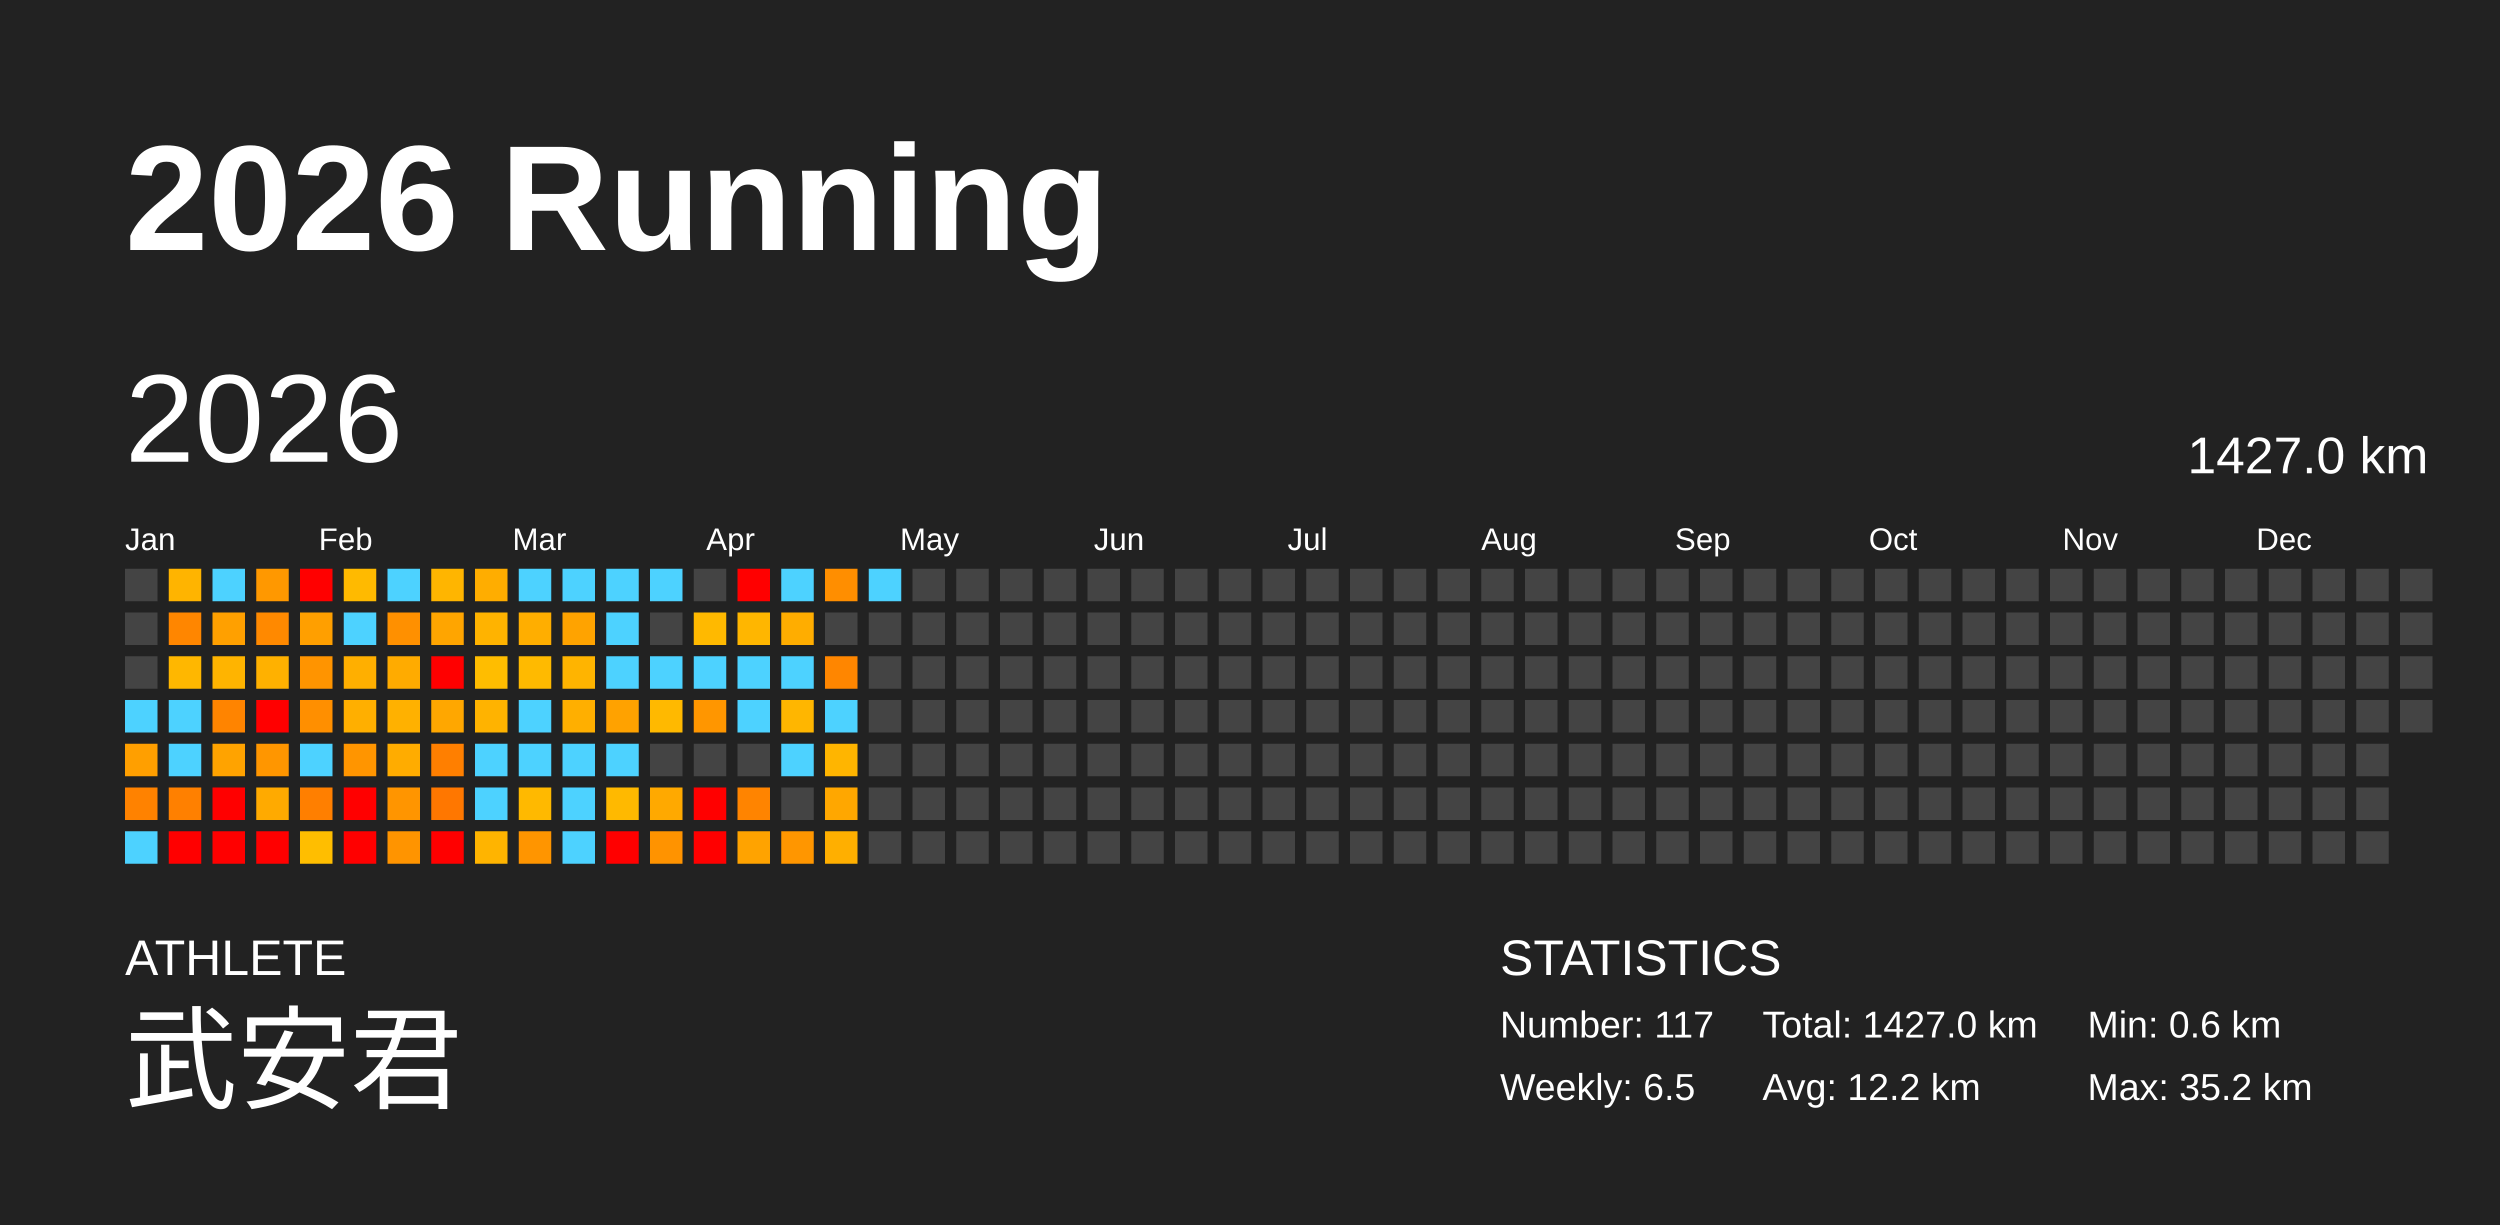
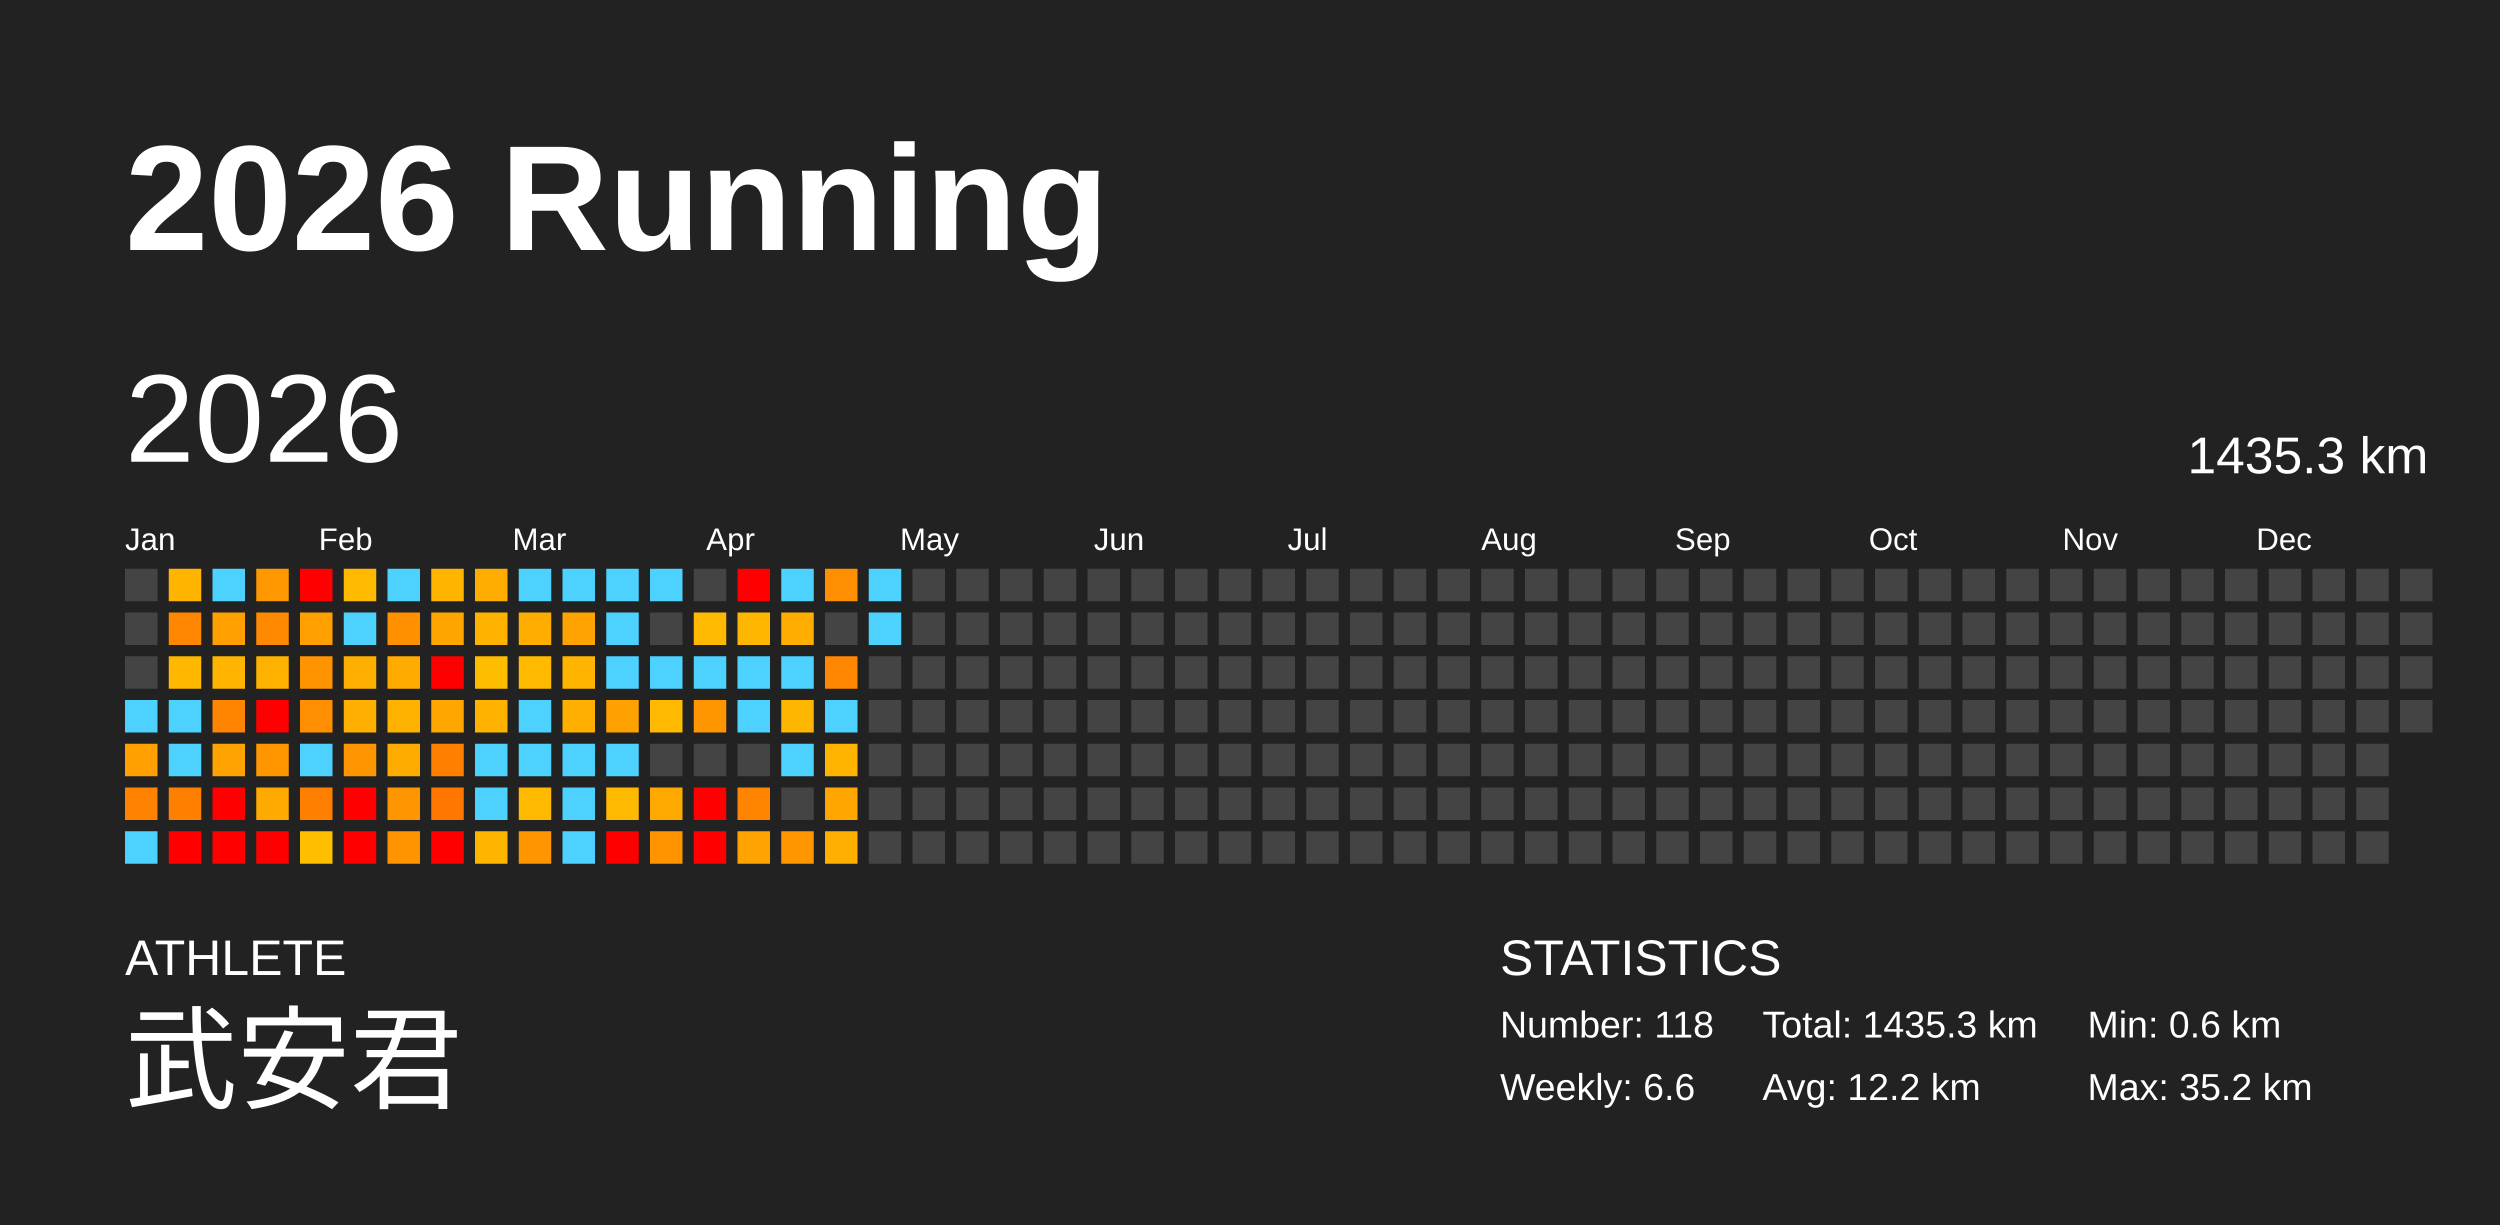
<svg xmlns="http://www.w3.org/2000/svg" baseProfile="full" height="98mm" version="1.1" viewBox="0,0,200,98" width="200mm">
  <defs />
  <rect fill="#222222" height="98" width="200" x="0" y="0" />
  <text fill="#FFFFFF" style="font-size:12px; font-family:Arial; font-weight:bold;" x="10" y="20">2026 Running</text>
  <text fill="#FFFFFF" style="font-size:4px; font-family:Arial" x="10" y="78">ATHLETE</text>
  <text fill="#FFFFFF" style="font-size:9px; font-family:Arial" x="10" y="88">武安君</text>
  <text fill="#FFFFFF" style="font-size:4px; font-family:Arial" x="120" y="78">STATISTICS</text>
-   <text fill="#FFFFFF" style="font-size:3px; font-family:Arial" x="120" y="83">Number: 117</text>
-   <text fill="#FFFFFF" style="font-size:3px; font-family:Arial" x="120" y="88">Weekly: 6.5</text>
-   <text fill="#FFFFFF" style="font-size:3px; font-family:Arial" x="141" y="83">Total: 1427.0 km</text>
+   <text fill="#FFFFFF" style="font-size:3px; font-family:Arial" x="120" y="83">Number: 118</text>
+   <text fill="#FFFFFF" style="font-size:3px; font-family:Arial" x="120" y="88">Weekly: 6.6</text>
+   <text fill="#FFFFFF" style="font-size:3px; font-family:Arial" x="141" y="83">Total: 1435.3 km</text>
  <text fill="#FFFFFF" style="font-size:3px; font-family:Arial" x="141" y="88">Avg: 12.2 km</text>
  <text fill="#FFFFFF" style="font-size:3px; font-family:Arial" x="167" y="83">Min: 0.6 km</text>
  <text fill="#FFFFFF" style="font-size:3px; font-family:Arial" x="167" y="88">Max: 35.2 km</text>
  <text dominant-baseline="hanging" fill="#FFFFFF" style="font-size:10.0px; font-family:Arial;" x="10" y="30">2026</text>
-   <text dominant-baseline="hanging" fill="#FFFFFF" style="font-size:4.125px; font-family:Arial;" x="175" y="35">1427.0 km</text>
+   <text dominant-baseline="hanging" fill="#FFFFFF" style="font-size:4.125px; font-family:Arial;" x="175" y="35">1435.3 km</text>
  <text fill="#FFFFFF" style="font-size:2.5px; font-family:Arial" x="10.0" y="44">Jan</text>
  <text fill="#FFFFFF" style="font-size:2.5px; font-family:Arial" x="25.5" y="44">Feb</text>
  <text fill="#FFFFFF" style="font-size:2.5px; font-family:Arial" x="41.0" y="44">Mar</text>
  <text fill="#FFFFFF" style="font-size:2.5px; font-family:Arial" x="56.5" y="44">Apr</text>
  <text fill="#FFFFFF" style="font-size:2.5px; font-family:Arial" x="72.0" y="44">May</text>
  <text fill="#FFFFFF" style="font-size:2.5px; font-family:Arial" x="87.5" y="44">Jun</text>
  <text fill="#FFFFFF" style="font-size:2.5px; font-family:Arial" x="103.0" y="44">Jul</text>
  <text fill="#FFFFFF" style="font-size:2.5px; font-family:Arial" x="118.5" y="44">Aug</text>
  <text fill="#FFFFFF" style="font-size:2.5px; font-family:Arial" x="134.0" y="44">Sep</text>
  <text fill="#FFFFFF" style="font-size:2.5px; font-family:Arial" x="149.5" y="44">Oct</text>
  <text fill="#FFFFFF" style="font-size:2.5px; font-family:Arial" x="165.0" y="44">Nov</text>
  <text fill="#FFFFFF" style="font-size:2.5px; font-family:Arial" x="180.5" y="44">Dec</text>
  <rect fill="#444444" height="2.6" width="2.6" x="10.0" y="45.5" />
  <rect fill="#444444" height="2.6" width="2.6" x="10.0" y="49.0" />
  <rect fill="#444444" height="2.6" width="2.6" x="10.0" y="52.5" />
  <rect fill="#4dd2ff" height="2.6" width="2.6" x="10.0" y="56.0" />
  <rect fill="#ff9f00" height="2.6" width="2.6" x="10.0" y="59.5" />
  <rect fill="#ff8200" height="2.6" width="2.6" x="10.0" y="63.0" />
  <rect fill="#4dd2ff" height="2.6" width="2.6" x="10.0" y="66.5" />
  <rect fill="#ffb400" height="2.6" width="2.6" x="13.5" y="45.5" />
  <rect fill="#ff8600" height="2.6" width="2.6" x="13.5" y="49.0" />
  <rect fill="#ffb700" height="2.6" width="2.6" x="13.5" y="52.5" />
  <rect fill="#4dd2ff" height="2.6" width="2.6" x="13.5" y="56.0" />
  <rect fill="#4dd2ff" height="2.6" width="2.6" x="13.5" y="59.5" />
  <rect fill="#ff8000" height="2.6" width="2.6" x="13.5" y="63.0" />
  <rect fill="red" height="2.6" width="2.6" x="13.5" y="66.5" />
  <rect fill="#4dd2ff" height="2.6" width="2.6" x="17.0" y="45.5" />
  <rect fill="#ffa000" height="2.6" width="2.6" x="17.0" y="49.0" />
  <rect fill="#ffb400" height="2.6" width="2.6" x="17.0" y="52.5" />
  <rect fill="#ff8400" height="2.6" width="2.6" x="17.0" y="56.0" />
  <rect fill="#ffa300" height="2.6" width="2.6" x="17.0" y="59.5" />
  <rect fill="red" height="2.6" width="2.6" x="17.0" y="63.0" />
  <rect fill="red" height="2.6" width="2.6" x="17.0" y="66.5" />
  <rect fill="#ff9800" height="2.6" width="2.6" x="20.5" y="45.5" />
  <rect fill="#ff8900" height="2.6" width="2.6" x="20.5" y="49.0" />
  <rect fill="#ffb100" height="2.6" width="2.6" x="20.5" y="52.5" />
  <rect fill="red" height="2.6" width="2.6" x="20.5" y="56.0" />
  <rect fill="#ff9600" height="2.6" width="2.6" x="20.5" y="59.5" />
  <rect fill="#ffaa00" height="2.6" width="2.6" x="20.5" y="63.0" />
  <rect fill="red" height="2.6" width="2.6" x="20.5" y="66.5" />
  <rect fill="red" height="2.6" width="2.6" x="24.0" y="45.5" />
  <rect fill="#ff9f00" height="2.6" width="2.6" x="24.0" y="49.0" />
  <rect fill="#ff9400" height="2.6" width="2.6" x="24.0" y="52.5" />
  <rect fill="#ff8f00" height="2.6" width="2.6" x="24.0" y="56.0" />
  <rect fill="#4dd2ff" height="2.6" width="2.6" x="24.0" y="59.5" />
  <rect fill="#ff7f00" height="2.6" width="2.6" x="24.0" y="63.0" />
  <rect fill="#ffbe00" height="2.6" width="2.6" x="24.0" y="66.5" />
  <rect fill="#ffba00" height="2.6" width="2.6" x="27.5" y="45.5" />
  <rect fill="#4dd2ff" height="2.6" width="2.6" x="27.5" y="49.0" />
  <rect fill="#ffaf00" height="2.6" width="2.6" x="27.5" y="52.5" />
  <rect fill="#ffaf00" height="2.6" width="2.6" x="27.5" y="56.0" />
  <rect fill="#ff9500" height="2.6" width="2.6" x="27.5" y="59.5" />
  <rect fill="red" height="2.6" width="2.6" x="27.5" y="63.0" />
  <rect fill="red" height="2.6" width="2.6" x="27.5" y="66.5" />
  <rect fill="#4dd2ff" height="2.6" width="2.6" x="31.0" y="45.5" />
  <rect fill="#ff9000" height="2.6" width="2.6" x="31.0" y="49.0" />
  <rect fill="#ffab00" height="2.6" width="2.6" x="31.0" y="52.5" />
  <rect fill="#ffb100" height="2.6" width="2.6" x="31.0" y="56.0" />
  <rect fill="#ffac00" height="2.6" width="2.6" x="31.0" y="59.5" />
  <rect fill="#ff9500" height="2.6" width="2.6" x="31.0" y="63.0" />
  <rect fill="#ff9400" height="2.6" width="2.6" x="31.0" y="66.5" />
  <rect fill="#ffb500" height="2.6" width="2.6" x="34.5" y="45.5" />
  <rect fill="#ffa500" height="2.6" width="2.6" x="34.5" y="49.0" />
  <rect fill="red" height="2.6" width="2.6" x="34.5" y="52.5" />
  <rect fill="#ffa700" height="2.6" width="2.6" x="34.5" y="56.0" />
  <rect fill="#ff7f00" height="2.6" width="2.6" x="34.5" y="59.5" />
  <rect fill="#ff7700" height="2.6" width="2.6" x="34.5" y="63.0" />
  <rect fill="red" height="2.6" width="2.6" x="34.5" y="66.5" />
  <rect fill="#ffad00" height="2.6" width="2.6" x="38.0" y="45.5" />
  <rect fill="#ffb300" height="2.6" width="2.6" x="38.0" y="49.0" />
  <rect fill="#ffbd00" height="2.6" width="2.6" x="38.0" y="52.5" />
  <rect fill="#ffb300" height="2.6" width="2.6" x="38.0" y="56.0" />
  <rect fill="#4dd2ff" height="2.6" width="2.6" x="38.0" y="59.5" />
  <rect fill="#4dd2ff" height="2.6" width="2.6" x="38.0" y="63.0" />
  <rect fill="#ffb400" height="2.6" width="2.6" x="38.0" y="66.5" />
  <rect fill="#4dd2ff" height="2.6" width="2.6" x="41.5" y="45.5" />
  <rect fill="#ffae00" height="2.6" width="2.6" x="41.5" y="49.0" />
  <rect fill="#ffba00" height="2.6" width="2.6" x="41.5" y="52.5" />
  <rect fill="#4dd2ff" height="2.6" width="2.6" x="41.5" y="56.0" />
  <rect fill="#4dd2ff" height="2.6" width="2.6" x="41.5" y="59.5" />
  <rect fill="#ffb900" height="2.6" width="2.6" x="41.5" y="63.0" />
  <rect fill="#ff9500" height="2.6" width="2.6" x="41.5" y="66.5" />
  <rect fill="#4dd2ff" height="2.6" width="2.6" x="45.0" y="45.5" />
  <rect fill="#ffa300" height="2.6" width="2.6" x="45.0" y="49.0" />
  <rect fill="#ffb400" height="2.6" width="2.6" x="45.0" y="52.5" />
  <rect fill="#ffaf00" height="2.6" width="2.6" x="45.0" y="56.0" />
  <rect fill="#4dd2ff" height="2.6" width="2.6" x="45.0" y="59.5" />
  <rect fill="#4dd2ff" height="2.6" width="2.6" x="45.0" y="63.0" />
  <rect fill="#4dd2ff" height="2.6" width="2.6" x="45.0" y="66.5" />
  <rect fill="#4dd2ff" height="2.6" width="2.6" x="48.5" y="45.5" />
  <rect fill="#4dd2ff" height="2.6" width="2.6" x="48.5" y="49.0" />
  <rect fill="#4dd2ff" height="2.6" width="2.6" x="48.5" y="52.5" />
  <rect fill="#ffa200" height="2.6" width="2.6" x="48.5" y="56.0" />
  <rect fill="#4dd2ff" height="2.6" width="2.6" x="48.5" y="59.5" />
  <rect fill="#ffb900" height="2.6" width="2.6" x="48.5" y="63.0" />
  <rect fill="red" height="2.6" width="2.6" x="48.5" y="66.5" />
  <rect fill="#4dd2ff" height="2.6" width="2.6" x="52.0" y="45.5" />
  <rect fill="#444444" height="2.6" width="2.6" x="52.0" y="49.0" />
  <rect fill="#4dd2ff" height="2.6" width="2.6" x="52.0" y="52.5" />
  <rect fill="#ffb900" height="2.6" width="2.6" x="52.0" y="56.0" />
  <rect fill="#444444" height="2.6" width="2.6" x="52.0" y="59.5" />
  <rect fill="#ffa900" height="2.6" width="2.6" x="52.0" y="63.0" />
  <rect fill="#ff9300" height="2.6" width="2.6" x="52.0" y="66.5" />
  <rect fill="#444444" height="2.6" width="2.6" x="55.5" y="45.5" />
  <rect fill="#ffb900" height="2.6" width="2.6" x="55.5" y="49.0" />
  <rect fill="#4dd2ff" height="2.6" width="2.6" x="55.5" y="52.5" />
  <rect fill="#ff9600" height="2.6" width="2.6" x="55.5" y="56.0" />
  <rect fill="#444444" height="2.6" width="2.6" x="55.5" y="59.5" />
  <rect fill="red" height="2.6" width="2.6" x="55.5" y="63.0" />
  <rect fill="red" height="2.6" width="2.6" x="55.5" y="66.5" />
  <rect fill="red" height="2.6" width="2.6" x="59.0" y="45.5" />
  <rect fill="#ffb600" height="2.6" width="2.6" x="59.0" y="49.0" />
  <rect fill="#4dd2ff" height="2.6" width="2.6" x="59.0" y="52.5" />
  <rect fill="#4dd2ff" height="2.6" width="2.6" x="59.0" y="56.0" />
  <rect fill="#444444" height="2.6" width="2.6" x="59.0" y="59.5" />
  <rect fill="#ff8400" height="2.6" width="2.6" x="59.0" y="63.0" />
  <rect fill="#ffa300" height="2.6" width="2.6" x="59.0" y="66.5" />
  <rect fill="#4dd2ff" height="2.6" width="2.6" x="62.5" y="45.5" />
  <rect fill="#ffad00" height="2.6" width="2.6" x="62.5" y="49.0" />
  <rect fill="#4dd2ff" height="2.6" width="2.6" x="62.5" y="52.5" />
  <rect fill="#ffb600" height="2.6" width="2.6" x="62.5" y="56.0" />
  <rect fill="#4dd2ff" height="2.6" width="2.6" x="62.5" y="59.5" />
  <rect fill="#444444" height="2.6" width="2.6" x="62.5" y="63.0" />
  <rect fill="#ff9600" height="2.6" width="2.6" x="62.5" y="66.5" />
  <rect fill="#ff8e00" height="2.6" width="2.6" x="66.0" y="45.5" />
  <rect fill="#444444" height="2.6" width="2.6" x="66.0" y="49.0" />
  <rect fill="#ff8600" height="2.6" width="2.6" x="66.0" y="52.5" />
  <rect fill="#4dd2ff" height="2.6" width="2.6" x="66.0" y="56.0" />
  <rect fill="#ffb500" height="2.6" width="2.6" x="66.0" y="59.5" />
  <rect fill="#ffa700" height="2.6" width="2.6" x="66.0" y="63.0" />
  <rect fill="#ffaf00" height="2.6" width="2.6" x="66.0" y="66.5" />
  <rect fill="#4dd2ff" height="2.6" width="2.6" x="69.5" y="45.5" />
-   <rect fill="#444444" height="2.6" width="2.6" x="69.5" y="49.0" />
+   <rect fill="#4dd2ff" height="2.6" width="2.6" x="69.5" y="49.0" />
  <rect fill="#444444" height="2.6" width="2.6" x="69.5" y="52.5" />
  <rect fill="#444444" height="2.6" width="2.6" x="69.5" y="56.0" />
  <rect fill="#444444" height="2.6" width="2.6" x="69.5" y="59.5" />
  <rect fill="#444444" height="2.6" width="2.6" x="69.5" y="63.0" />
  <rect fill="#444444" height="2.6" width="2.6" x="69.5" y="66.5" />
  <rect fill="#444444" height="2.6" width="2.6" x="73.0" y="45.5" />
  <rect fill="#444444" height="2.6" width="2.6" x="73.0" y="49.0" />
  <rect fill="#444444" height="2.6" width="2.6" x="73.0" y="52.5" />
  <rect fill="#444444" height="2.6" width="2.6" x="73.0" y="56.0" />
  <rect fill="#444444" height="2.6" width="2.6" x="73.0" y="59.5" />
  <rect fill="#444444" height="2.6" width="2.6" x="73.0" y="63.0" />
  <rect fill="#444444" height="2.6" width="2.6" x="73.0" y="66.5" />
  <rect fill="#444444" height="2.6" width="2.6" x="76.5" y="45.5" />
  <rect fill="#444444" height="2.6" width="2.6" x="76.5" y="49.0" />
  <rect fill="#444444" height="2.6" width="2.6" x="76.5" y="52.5" />
  <rect fill="#444444" height="2.6" width="2.6" x="76.5" y="56.0" />
  <rect fill="#444444" height="2.6" width="2.6" x="76.5" y="59.5" />
  <rect fill="#444444" height="2.6" width="2.6" x="76.5" y="63.0" />
  <rect fill="#444444" height="2.6" width="2.6" x="76.5" y="66.5" />
  <rect fill="#444444" height="2.6" width="2.6" x="80.0" y="45.5" />
  <rect fill="#444444" height="2.6" width="2.6" x="80.0" y="49.0" />
  <rect fill="#444444" height="2.6" width="2.6" x="80.0" y="52.5" />
  <rect fill="#444444" height="2.6" width="2.6" x="80.0" y="56.0" />
  <rect fill="#444444" height="2.6" width="2.6" x="80.0" y="59.5" />
  <rect fill="#444444" height="2.6" width="2.6" x="80.0" y="63.0" />
  <rect fill="#444444" height="2.6" width="2.6" x="80.0" y="66.5" />
  <rect fill="#444444" height="2.6" width="2.6" x="83.5" y="45.5" />
  <rect fill="#444444" height="2.6" width="2.6" x="83.5" y="49.0" />
  <rect fill="#444444" height="2.6" width="2.6" x="83.5" y="52.5" />
  <rect fill="#444444" height="2.6" width="2.6" x="83.5" y="56.0" />
  <rect fill="#444444" height="2.6" width="2.6" x="83.5" y="59.5" />
  <rect fill="#444444" height="2.6" width="2.6" x="83.5" y="63.0" />
  <rect fill="#444444" height="2.6" width="2.6" x="83.5" y="66.5" />
  <rect fill="#444444" height="2.6" width="2.6" x="87.0" y="45.5" />
  <rect fill="#444444" height="2.6" width="2.6" x="87.0" y="49.0" />
  <rect fill="#444444" height="2.6" width="2.6" x="87.0" y="52.5" />
  <rect fill="#444444" height="2.6" width="2.6" x="87.0" y="56.0" />
  <rect fill="#444444" height="2.6" width="2.6" x="87.0" y="59.5" />
  <rect fill="#444444" height="2.6" width="2.6" x="87.0" y="63.0" />
  <rect fill="#444444" height="2.6" width="2.6" x="87.0" y="66.5" />
  <rect fill="#444444" height="2.6" width="2.6" x="90.5" y="45.5" />
  <rect fill="#444444" height="2.6" width="2.6" x="90.5" y="49.0" />
  <rect fill="#444444" height="2.6" width="2.6" x="90.5" y="52.5" />
  <rect fill="#444444" height="2.6" width="2.6" x="90.5" y="56.0" />
  <rect fill="#444444" height="2.6" width="2.6" x="90.5" y="59.5" />
  <rect fill="#444444" height="2.6" width="2.6" x="90.5" y="63.0" />
  <rect fill="#444444" height="2.6" width="2.6" x="90.5" y="66.5" />
  <rect fill="#444444" height="2.6" width="2.6" x="94.0" y="45.5" />
  <rect fill="#444444" height="2.6" width="2.6" x="94.0" y="49.0" />
  <rect fill="#444444" height="2.6" width="2.6" x="94.0" y="52.5" />
  <rect fill="#444444" height="2.6" width="2.6" x="94.0" y="56.0" />
  <rect fill="#444444" height="2.6" width="2.6" x="94.0" y="59.5" />
  <rect fill="#444444" height="2.6" width="2.6" x="94.0" y="63.0" />
  <rect fill="#444444" height="2.6" width="2.6" x="94.0" y="66.5" />
  <rect fill="#444444" height="2.6" width="2.6" x="97.5" y="45.5" />
  <rect fill="#444444" height="2.6" width="2.6" x="97.5" y="49.0" />
  <rect fill="#444444" height="2.6" width="2.6" x="97.5" y="52.5" />
  <rect fill="#444444" height="2.6" width="2.6" x="97.5" y="56.0" />
  <rect fill="#444444" height="2.6" width="2.6" x="97.5" y="59.5" />
  <rect fill="#444444" height="2.6" width="2.6" x="97.5" y="63.0" />
  <rect fill="#444444" height="2.6" width="2.6" x="97.5" y="66.5" />
  <rect fill="#444444" height="2.6" width="2.6" x="101.0" y="45.5" />
  <rect fill="#444444" height="2.6" width="2.6" x="101.0" y="49.0" />
  <rect fill="#444444" height="2.6" width="2.6" x="101.0" y="52.5" />
  <rect fill="#444444" height="2.6" width="2.6" x="101.0" y="56.0" />
  <rect fill="#444444" height="2.6" width="2.6" x="101.0" y="59.5" />
  <rect fill="#444444" height="2.6" width="2.6" x="101.0" y="63.0" />
  <rect fill="#444444" height="2.6" width="2.6" x="101.0" y="66.5" />
  <rect fill="#444444" height="2.6" width="2.6" x="104.5" y="45.5" />
  <rect fill="#444444" height="2.6" width="2.6" x="104.5" y="49.0" />
  <rect fill="#444444" height="2.6" width="2.6" x="104.5" y="52.5" />
  <rect fill="#444444" height="2.6" width="2.6" x="104.5" y="56.0" />
  <rect fill="#444444" height="2.6" width="2.6" x="104.5" y="59.5" />
  <rect fill="#444444" height="2.6" width="2.6" x="104.5" y="63.0" />
  <rect fill="#444444" height="2.6" width="2.6" x="104.5" y="66.5" />
  <rect fill="#444444" height="2.6" width="2.6" x="108.0" y="45.5" />
  <rect fill="#444444" height="2.6" width="2.6" x="108.0" y="49.0" />
  <rect fill="#444444" height="2.6" width="2.6" x="108.0" y="52.5" />
  <rect fill="#444444" height="2.6" width="2.6" x="108.0" y="56.0" />
  <rect fill="#444444" height="2.6" width="2.6" x="108.0" y="59.5" />
  <rect fill="#444444" height="2.6" width="2.6" x="108.0" y="63.0" />
  <rect fill="#444444" height="2.6" width="2.6" x="108.0" y="66.5" />
  <rect fill="#444444" height="2.6" width="2.6" x="111.5" y="45.5" />
  <rect fill="#444444" height="2.6" width="2.6" x="111.5" y="49.0" />
  <rect fill="#444444" height="2.6" width="2.6" x="111.5" y="52.5" />
  <rect fill="#444444" height="2.6" width="2.6" x="111.5" y="56.0" />
  <rect fill="#444444" height="2.6" width="2.6" x="111.5" y="59.5" />
  <rect fill="#444444" height="2.6" width="2.6" x="111.5" y="63.0" />
  <rect fill="#444444" height="2.6" width="2.6" x="111.5" y="66.5" />
  <rect fill="#444444" height="2.6" width="2.6" x="115.0" y="45.5" />
  <rect fill="#444444" height="2.6" width="2.6" x="115.0" y="49.0" />
  <rect fill="#444444" height="2.6" width="2.6" x="115.0" y="52.5" />
  <rect fill="#444444" height="2.6" width="2.6" x="115.0" y="56.0" />
  <rect fill="#444444" height="2.6" width="2.6" x="115.0" y="59.5" />
  <rect fill="#444444" height="2.6" width="2.6" x="115.0" y="63.0" />
  <rect fill="#444444" height="2.6" width="2.6" x="115.0" y="66.5" />
  <rect fill="#444444" height="2.6" width="2.6" x="118.5" y="45.5" />
  <rect fill="#444444" height="2.6" width="2.6" x="118.5" y="49.0" />
  <rect fill="#444444" height="2.6" width="2.6" x="118.5" y="52.5" />
  <rect fill="#444444" height="2.6" width="2.6" x="118.5" y="56.0" />
  <rect fill="#444444" height="2.6" width="2.6" x="118.5" y="59.5" />
  <rect fill="#444444" height="2.6" width="2.6" x="118.5" y="63.0" />
  <rect fill="#444444" height="2.6" width="2.6" x="118.5" y="66.5" />
  <rect fill="#444444" height="2.6" width="2.6" x="122.0" y="45.5" />
  <rect fill="#444444" height="2.6" width="2.6" x="122.0" y="49.0" />
  <rect fill="#444444" height="2.6" width="2.6" x="122.0" y="52.5" />
  <rect fill="#444444" height="2.6" width="2.6" x="122.0" y="56.0" />
  <rect fill="#444444" height="2.6" width="2.6" x="122.0" y="59.5" />
  <rect fill="#444444" height="2.6" width="2.6" x="122.0" y="63.0" />
  <rect fill="#444444" height="2.6" width="2.6" x="122.0" y="66.5" />
  <rect fill="#444444" height="2.6" width="2.6" x="125.5" y="45.5" />
  <rect fill="#444444" height="2.6" width="2.6" x="125.5" y="49.0" />
  <rect fill="#444444" height="2.6" width="2.6" x="125.5" y="52.5" />
  <rect fill="#444444" height="2.6" width="2.6" x="125.5" y="56.0" />
  <rect fill="#444444" height="2.6" width="2.6" x="125.5" y="59.5" />
  <rect fill="#444444" height="2.6" width="2.6" x="125.5" y="63.0" />
  <rect fill="#444444" height="2.6" width="2.6" x="125.5" y="66.5" />
  <rect fill="#444444" height="2.6" width="2.6" x="129.0" y="45.5" />
  <rect fill="#444444" height="2.6" width="2.6" x="129.0" y="49.0" />
  <rect fill="#444444" height="2.6" width="2.6" x="129.0" y="52.5" />
  <rect fill="#444444" height="2.6" width="2.6" x="129.0" y="56.0" />
  <rect fill="#444444" height="2.6" width="2.6" x="129.0" y="59.5" />
  <rect fill="#444444" height="2.6" width="2.6" x="129.0" y="63.0" />
  <rect fill="#444444" height="2.6" width="2.6" x="129.0" y="66.5" />
  <rect fill="#444444" height="2.6" width="2.6" x="132.5" y="45.5" />
  <rect fill="#444444" height="2.6" width="2.6" x="132.5" y="49.0" />
  <rect fill="#444444" height="2.6" width="2.6" x="132.5" y="52.5" />
  <rect fill="#444444" height="2.6" width="2.6" x="132.5" y="56.0" />
  <rect fill="#444444" height="2.6" width="2.6" x="132.5" y="59.5" />
  <rect fill="#444444" height="2.6" width="2.6" x="132.5" y="63.0" />
  <rect fill="#444444" height="2.6" width="2.6" x="132.5" y="66.5" />
  <rect fill="#444444" height="2.6" width="2.6" x="136.0" y="45.5" />
  <rect fill="#444444" height="2.6" width="2.6" x="136.0" y="49.0" />
  <rect fill="#444444" height="2.6" width="2.6" x="136.0" y="52.5" />
  <rect fill="#444444" height="2.6" width="2.6" x="136.0" y="56.0" />
  <rect fill="#444444" height="2.6" width="2.6" x="136.0" y="59.5" />
  <rect fill="#444444" height="2.6" width="2.6" x="136.0" y="63.0" />
  <rect fill="#444444" height="2.6" width="2.6" x="136.0" y="66.5" />
  <rect fill="#444444" height="2.6" width="2.6" x="139.5" y="45.5" />
  <rect fill="#444444" height="2.6" width="2.6" x="139.5" y="49.0" />
  <rect fill="#444444" height="2.6" width="2.6" x="139.5" y="52.5" />
  <rect fill="#444444" height="2.6" width="2.6" x="139.5" y="56.0" />
  <rect fill="#444444" height="2.6" width="2.6" x="139.5" y="59.5" />
  <rect fill="#444444" height="2.6" width="2.6" x="139.5" y="63.0" />
  <rect fill="#444444" height="2.6" width="2.6" x="139.5" y="66.5" />
  <rect fill="#444444" height="2.6" width="2.6" x="143.0" y="45.5" />
  <rect fill="#444444" height="2.6" width="2.6" x="143.0" y="49.0" />
  <rect fill="#444444" height="2.6" width="2.6" x="143.0" y="52.5" />
  <rect fill="#444444" height="2.6" width="2.6" x="143.0" y="56.0" />
  <rect fill="#444444" height="2.6" width="2.6" x="143.0" y="59.5" />
  <rect fill="#444444" height="2.6" width="2.6" x="143.0" y="63.0" />
  <rect fill="#444444" height="2.6" width="2.6" x="143.0" y="66.5" />
  <rect fill="#444444" height="2.6" width="2.6" x="146.5" y="45.5" />
  <rect fill="#444444" height="2.6" width="2.6" x="146.5" y="49.0" />
  <rect fill="#444444" height="2.6" width="2.6" x="146.5" y="52.5" />
  <rect fill="#444444" height="2.6" width="2.6" x="146.5" y="56.0" />
  <rect fill="#444444" height="2.6" width="2.6" x="146.5" y="59.5" />
  <rect fill="#444444" height="2.6" width="2.6" x="146.5" y="63.0" />
  <rect fill="#444444" height="2.6" width="2.6" x="146.5" y="66.5" />
  <rect fill="#444444" height="2.6" width="2.6" x="150.0" y="45.5" />
  <rect fill="#444444" height="2.6" width="2.6" x="150.0" y="49.0" />
  <rect fill="#444444" height="2.6" width="2.6" x="150.0" y="52.5" />
  <rect fill="#444444" height="2.6" width="2.6" x="150.0" y="56.0" />
  <rect fill="#444444" height="2.6" width="2.6" x="150.0" y="59.5" />
  <rect fill="#444444" height="2.6" width="2.6" x="150.0" y="63.0" />
  <rect fill="#444444" height="2.6" width="2.6" x="150.0" y="66.5" />
  <rect fill="#444444" height="2.6" width="2.6" x="153.5" y="45.5" />
  <rect fill="#444444" height="2.6" width="2.6" x="153.5" y="49.0" />
  <rect fill="#444444" height="2.6" width="2.6" x="153.5" y="52.5" />
  <rect fill="#444444" height="2.6" width="2.6" x="153.5" y="56.0" />
  <rect fill="#444444" height="2.6" width="2.6" x="153.5" y="59.5" />
  <rect fill="#444444" height="2.6" width="2.6" x="153.5" y="63.0" />
  <rect fill="#444444" height="2.6" width="2.6" x="153.5" y="66.5" />
  <rect fill="#444444" height="2.6" width="2.6" x="157.0" y="45.5" />
  <rect fill="#444444" height="2.6" width="2.6" x="157.0" y="49.0" />
  <rect fill="#444444" height="2.6" width="2.6" x="157.0" y="52.5" />
  <rect fill="#444444" height="2.6" width="2.6" x="157.0" y="56.0" />
  <rect fill="#444444" height="2.6" width="2.6" x="157.0" y="59.5" />
  <rect fill="#444444" height="2.6" width="2.6" x="157.0" y="63.0" />
  <rect fill="#444444" height="2.6" width="2.6" x="157.0" y="66.5" />
  <rect fill="#444444" height="2.6" width="2.6" x="160.5" y="45.5" />
  <rect fill="#444444" height="2.6" width="2.6" x="160.5" y="49.0" />
  <rect fill="#444444" height="2.6" width="2.6" x="160.5" y="52.5" />
  <rect fill="#444444" height="2.6" width="2.6" x="160.5" y="56.0" />
  <rect fill="#444444" height="2.6" width="2.6" x="160.5" y="59.5" />
  <rect fill="#444444" height="2.6" width="2.6" x="160.5" y="63.0" />
  <rect fill="#444444" height="2.6" width="2.6" x="160.5" y="66.5" />
  <rect fill="#444444" height="2.6" width="2.6" x="164.0" y="45.5" />
  <rect fill="#444444" height="2.6" width="2.6" x="164.0" y="49.0" />
  <rect fill="#444444" height="2.6" width="2.6" x="164.0" y="52.5" />
  <rect fill="#444444" height="2.6" width="2.6" x="164.0" y="56.0" />
  <rect fill="#444444" height="2.6" width="2.6" x="164.0" y="59.5" />
  <rect fill="#444444" height="2.6" width="2.6" x="164.0" y="63.0" />
  <rect fill="#444444" height="2.6" width="2.6" x="164.0" y="66.5" />
  <rect fill="#444444" height="2.6" width="2.6" x="167.5" y="45.5" />
  <rect fill="#444444" height="2.6" width="2.6" x="167.5" y="49.0" />
  <rect fill="#444444" height="2.6" width="2.6" x="167.5" y="52.5" />
  <rect fill="#444444" height="2.6" width="2.6" x="167.5" y="56.0" />
  <rect fill="#444444" height="2.6" width="2.6" x="167.5" y="59.5" />
  <rect fill="#444444" height="2.6" width="2.6" x="167.5" y="63.0" />
  <rect fill="#444444" height="2.6" width="2.6" x="167.5" y="66.5" />
  <rect fill="#444444" height="2.6" width="2.6" x="171.0" y="45.5" />
  <rect fill="#444444" height="2.6" width="2.6" x="171.0" y="49.0" />
  <rect fill="#444444" height="2.6" width="2.6" x="171.0" y="52.5" />
  <rect fill="#444444" height="2.6" width="2.6" x="171.0" y="56.0" />
  <rect fill="#444444" height="2.6" width="2.6" x="171.0" y="59.5" />
  <rect fill="#444444" height="2.6" width="2.6" x="171.0" y="63.0" />
  <rect fill="#444444" height="2.6" width="2.6" x="171.0" y="66.5" />
  <rect fill="#444444" height="2.6" width="2.6" x="174.5" y="45.5" />
  <rect fill="#444444" height="2.6" width="2.6" x="174.5" y="49.0" />
  <rect fill="#444444" height="2.6" width="2.6" x="174.5" y="52.5" />
  <rect fill="#444444" height="2.6" width="2.6" x="174.5" y="56.0" />
  <rect fill="#444444" height="2.6" width="2.6" x="174.5" y="59.5" />
  <rect fill="#444444" height="2.6" width="2.6" x="174.5" y="63.0" />
  <rect fill="#444444" height="2.6" width="2.6" x="174.5" y="66.5" />
  <rect fill="#444444" height="2.6" width="2.6" x="178.0" y="45.5" />
  <rect fill="#444444" height="2.6" width="2.6" x="178.0" y="49.0" />
  <rect fill="#444444" height="2.6" width="2.6" x="178.0" y="52.5" />
  <rect fill="#444444" height="2.6" width="2.6" x="178.0" y="56.0" />
  <rect fill="#444444" height="2.6" width="2.6" x="178.0" y="59.5" />
  <rect fill="#444444" height="2.6" width="2.6" x="178.0" y="63.0" />
  <rect fill="#444444" height="2.6" width="2.6" x="178.0" y="66.5" />
  <rect fill="#444444" height="2.6" width="2.6" x="181.5" y="45.5" />
  <rect fill="#444444" height="2.6" width="2.6" x="181.5" y="49.0" />
  <rect fill="#444444" height="2.6" width="2.6" x="181.5" y="52.5" />
  <rect fill="#444444" height="2.6" width="2.6" x="181.5" y="56.0" />
  <rect fill="#444444" height="2.6" width="2.6" x="181.5" y="59.5" />
  <rect fill="#444444" height="2.6" width="2.6" x="181.5" y="63.0" />
  <rect fill="#444444" height="2.6" width="2.6" x="181.5" y="66.5" />
  <rect fill="#444444" height="2.6" width="2.6" x="185.0" y="45.5" />
  <rect fill="#444444" height="2.6" width="2.6" x="185.0" y="49.0" />
  <rect fill="#444444" height="2.6" width="2.6" x="185.0" y="52.5" />
  <rect fill="#444444" height="2.6" width="2.6" x="185.0" y="56.0" />
  <rect fill="#444444" height="2.6" width="2.6" x="185.0" y="59.5" />
  <rect fill="#444444" height="2.6" width="2.6" x="185.0" y="63.0" />
  <rect fill="#444444" height="2.6" width="2.6" x="185.0" y="66.5" />
  <rect fill="#444444" height="2.6" width="2.6" x="188.5" y="45.5" />
  <rect fill="#444444" height="2.6" width="2.6" x="188.5" y="49.0" />
  <rect fill="#444444" height="2.6" width="2.6" x="188.5" y="52.5" />
  <rect fill="#444444" height="2.6" width="2.6" x="188.5" y="56.0" />
  <rect fill="#444444" height="2.6" width="2.6" x="188.5" y="59.5" />
  <rect fill="#444444" height="2.6" width="2.6" x="188.5" y="63.0" />
  <rect fill="#444444" height="2.6" width="2.6" x="188.5" y="66.5" />
  <rect fill="#444444" height="2.6" width="2.6" x="192.0" y="45.5" />
  <rect fill="#444444" height="2.6" width="2.6" x="192.0" y="49.0" />
  <rect fill="#444444" height="2.6" width="2.6" x="192.0" y="52.5" />
  <rect fill="#444444" height="2.6" width="2.6" x="192.0" y="56.0" />
</svg>
